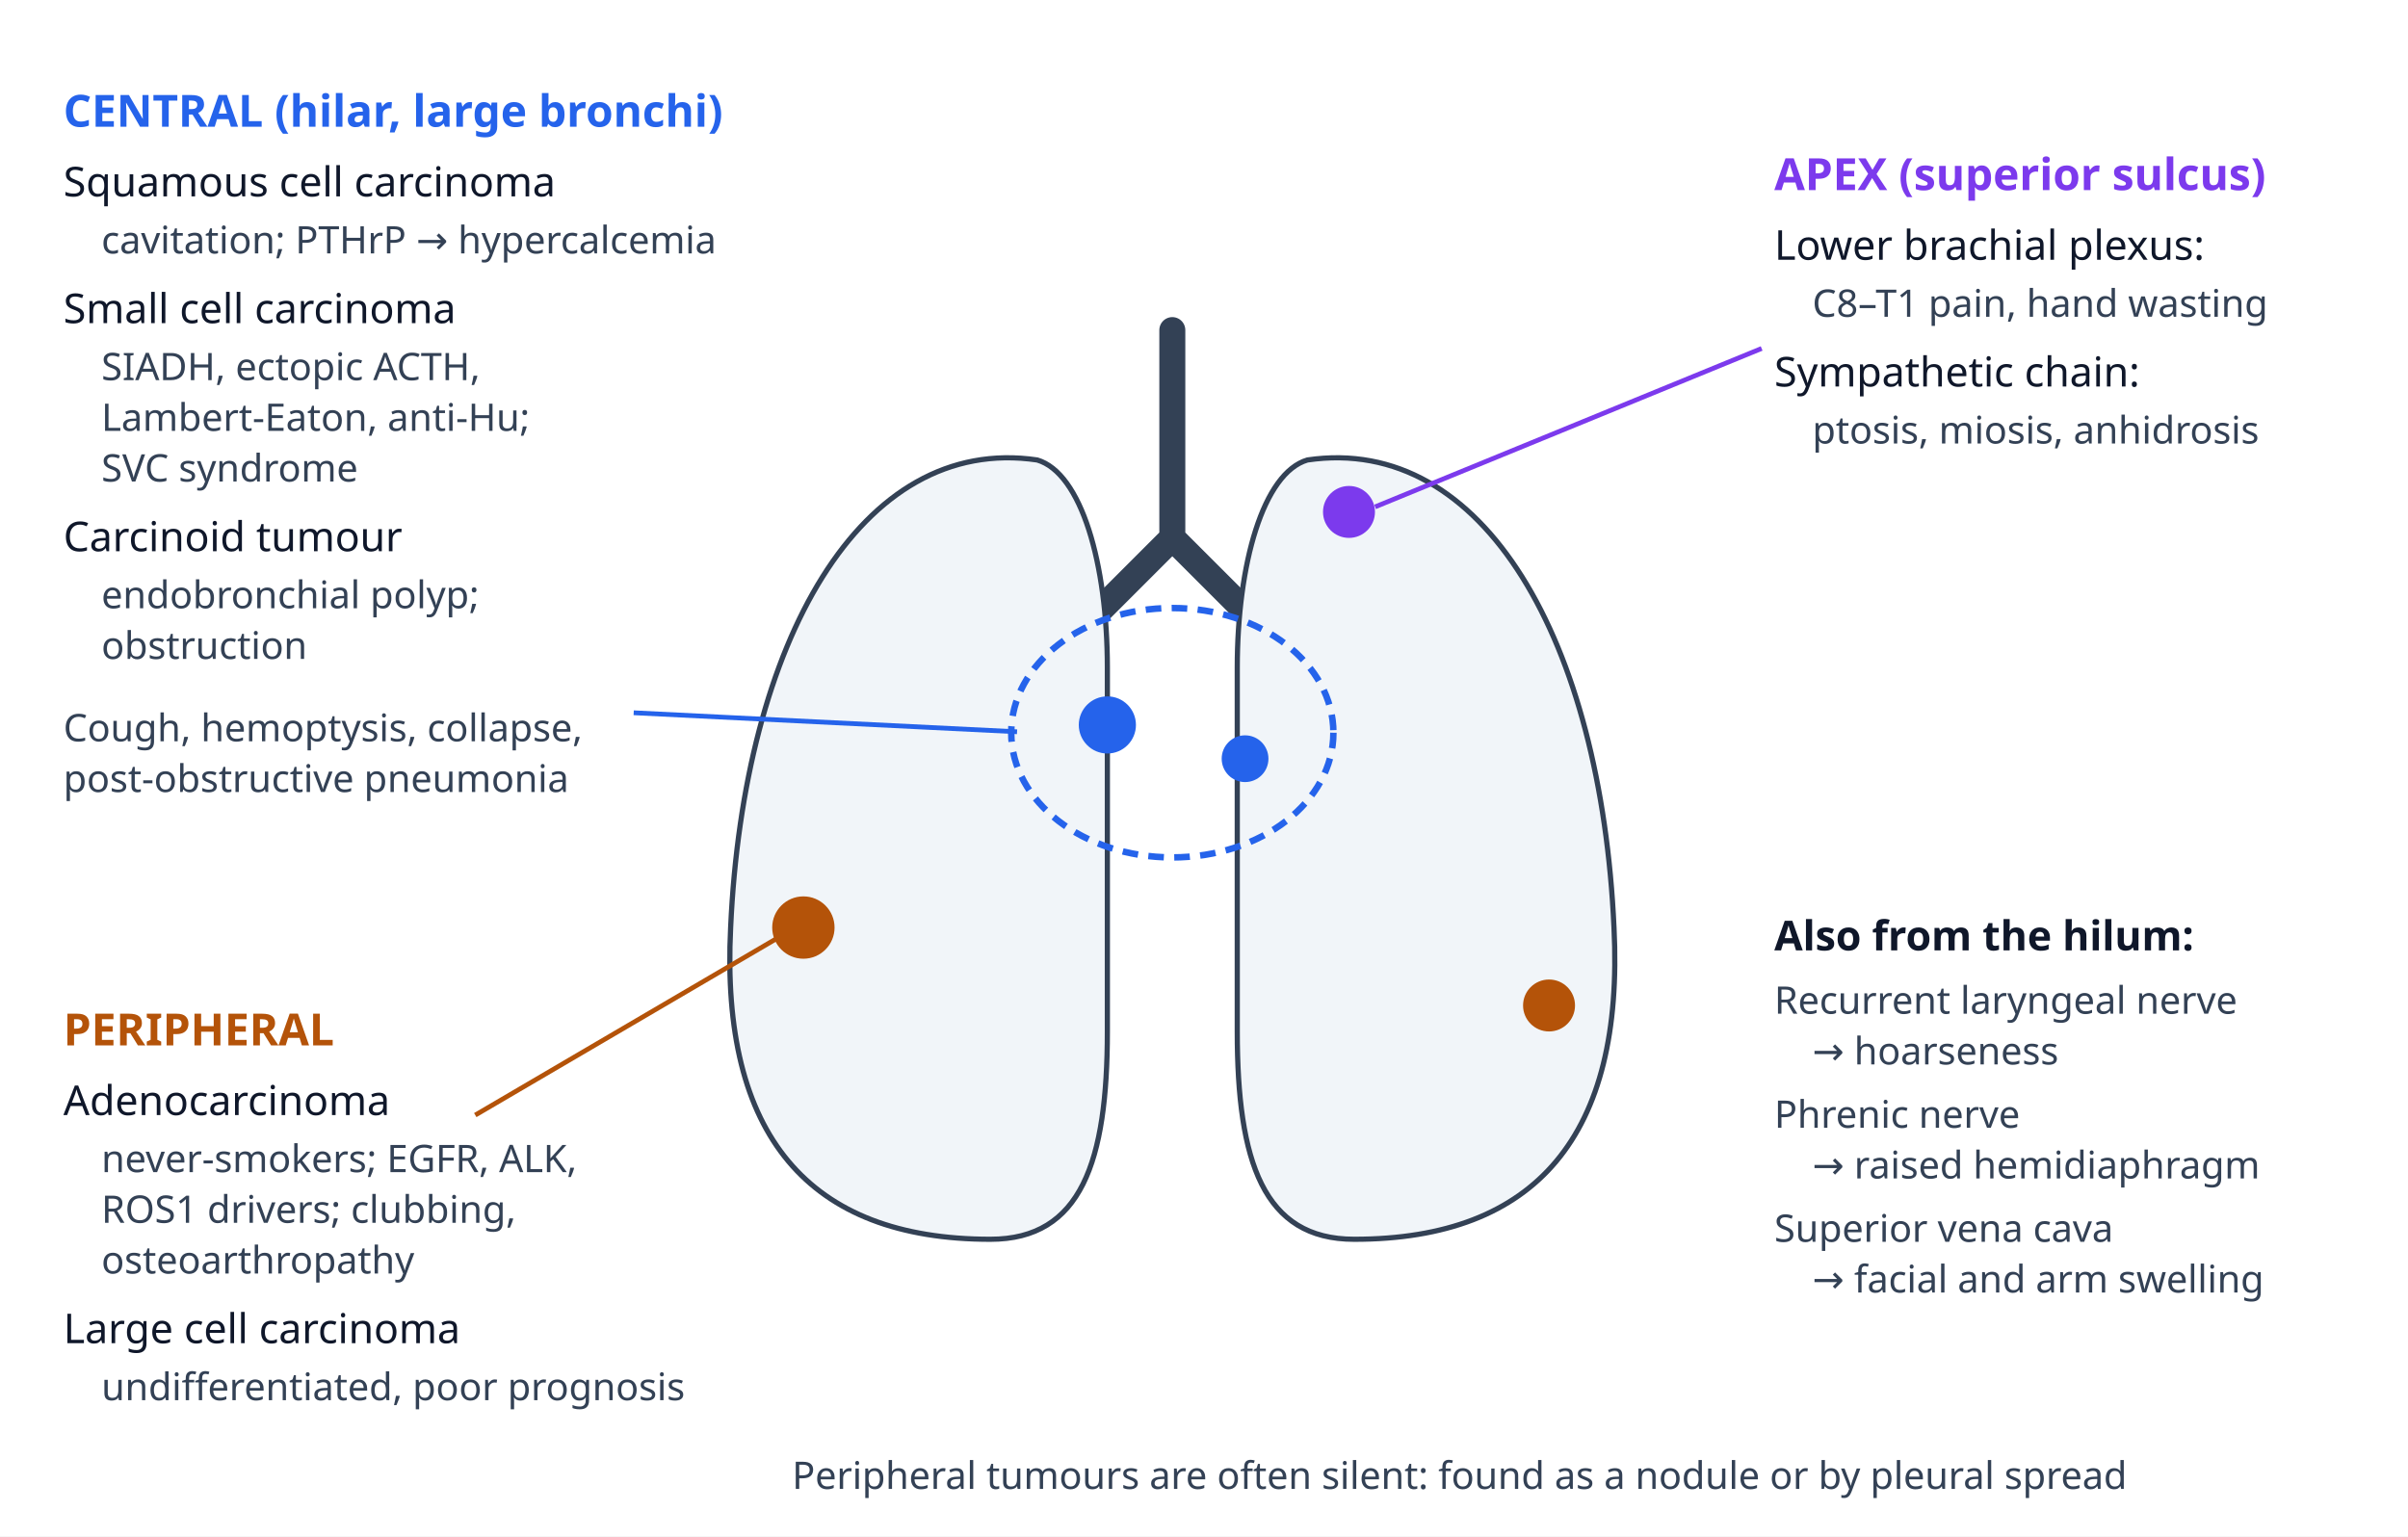
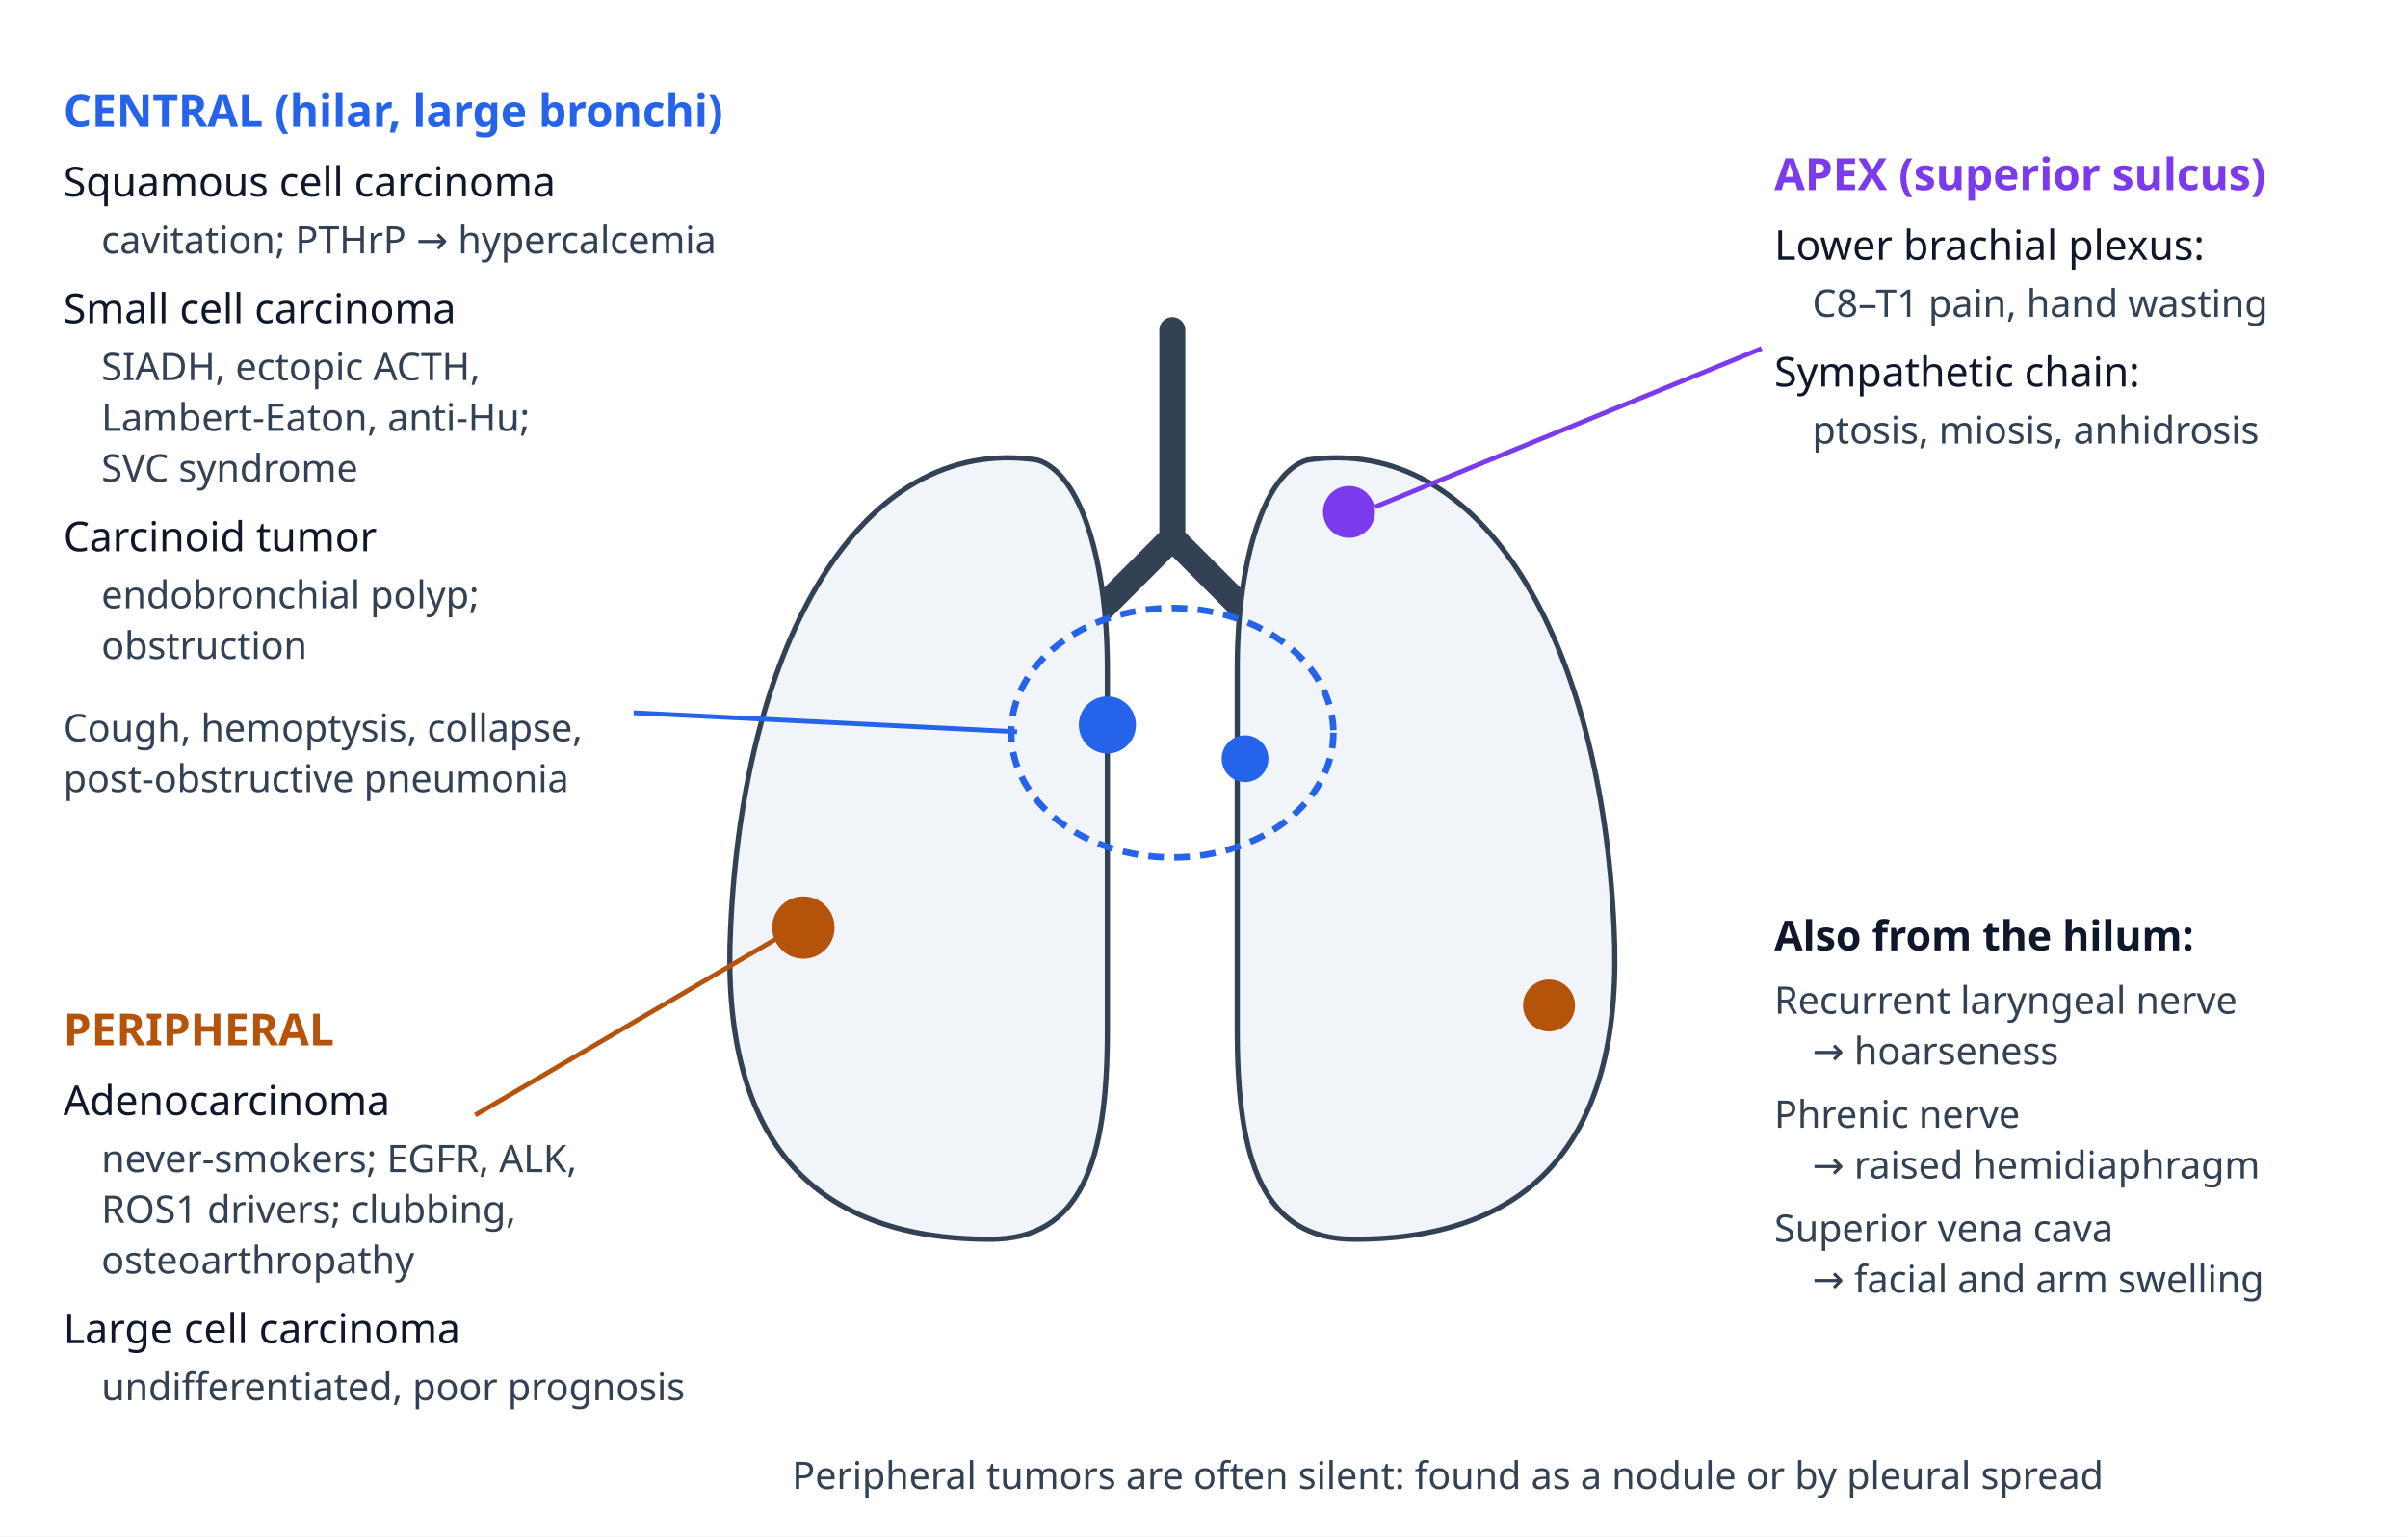
<svg xmlns="http://www.w3.org/2000/svg" viewBox="0 0 760 485" role="img" aria-label="Diagram of the lungs showing central tumours near the hilum (squamous cell, small cell, carcinoid), peripheral tumours (adenocarcinoma, large cell) and an apical superior sulcus tumour, each with its typical syndromes">
  <rect width="760" height="485" fill="#ffffff" />
  <g transform="translate(370,260) scale(0.82) translate(-370,-260)">
    <path d="M370,70 L370,150 M370,150 L330,190 M370,150 L410,190" stroke="#334155" stroke-width="10" fill="none" stroke-linecap="round" />
    <path d="M318,120 C250,110 205,190 200,300 C196,380 230,420 300,420 C335,420 345,390 345,340 L345,200 C345,160 335,125 318,120 Z" fill="#f1f5f9" stroke="#334155" stroke-width="2" />
    <path d="M422,120 C490,110 535,190 540,300 C544,380 510,420 440,420 C405,420 395,390 395,340 L395,200 C395,160 405,125 422,120 Z" fill="#f1f5f9" stroke="#334155" stroke-width="2" />
    <ellipse cx="370" cy="225" rx="62" ry="48" fill="none" stroke="#2563eb" stroke-width="2.5" stroke-dasharray="6,4" />
    <circle cx="345" cy="222" r="11" fill="#2563eb" />
    <circle cx="398" cy="235" r="9" fill="#2563eb" />
    <circle cx="228" cy="300" r="12" fill="#b45309" />
    <circle cx="515" cy="330" r="10" fill="#b45309" />
    <circle cx="438" cy="140" r="10" fill="#7c3aed" />
  </g>
  <text x="20" y="40" font-family="sans-serif" font-size="14" text-anchor="start" fill="#2563eb" font-weight="bold">CENTRAL (hilar, large bronchi)</text>
  <text x="20" y="62" font-family="sans-serif" font-size="13" text-anchor="start" fill="#0f172a" font-weight="normal">Squamous cell carcinoma</text>
  <text x="32" y="80" font-family="sans-serif" font-size="12" text-anchor="start" fill="#334155" font-weight="normal">cavitation; PTHrP → hypercalcemia</text>
  <text x="20" y="102" font-family="sans-serif" font-size="13" text-anchor="start" fill="#0f172a" font-weight="normal">Small cell carcinoma</text>
  <text x="32" y="120" font-family="sans-serif" font-size="12" text-anchor="start" fill="#334155" font-weight="normal">SIADH, ectopic ACTH,</text>
  <text x="32" y="136" font-family="sans-serif" font-size="12" text-anchor="start" fill="#334155" font-weight="normal">Lambert-Eaton, anti-Hu;</text>
  <text x="32" y="152" font-family="sans-serif" font-size="12" text-anchor="start" fill="#334155" font-weight="normal">SVC syndrome</text>
-   <text x="20" y="174" font-family="sans-serif" font-size="13" text-anchor="start" fill="#0f172a" font-weight="normal">Carcinoid tumour</text>
+   <text x="20" y="174" font-family="sans-serif" font-size="13" text-anchor="start" fill="#0f172a" font-weight="normal">Carcinoid tumor</text>
  <text x="32" y="192" font-family="sans-serif" font-size="12" text-anchor="start" fill="#334155" font-weight="normal">endobronchial polyp;</text>
  <text x="32" y="208" font-family="sans-serif" font-size="12" text-anchor="start" fill="#334155" font-weight="normal">obstruction</text>
  <text x="20" y="234" font-family="sans-serif" font-size="12" text-anchor="start" fill="#334155" font-weight="normal">Cough, hemoptysis, collapse,</text>
  <text x="20" y="250" font-family="sans-serif" font-size="12" text-anchor="start" fill="#334155" font-weight="normal">post-obstructive pneumonia</text>
  <line x1="200" y1="225" x2="321" y2="231" stroke="#2563eb" stroke-width="1.5" />
  <text x="20" y="330" font-family="sans-serif" font-size="14" text-anchor="start" fill="#b45309" font-weight="bold">PERIPHERAL</text>
  <text x="20" y="352" font-family="sans-serif" font-size="13" text-anchor="start" fill="#0f172a" font-weight="normal">Adenocarcinoma</text>
  <text x="32" y="370" font-family="sans-serif" font-size="12" text-anchor="start" fill="#334155" font-weight="normal">never-smokers; EGFR, ALK,</text>
  <text x="32" y="386" font-family="sans-serif" font-size="12" text-anchor="start" fill="#334155" font-weight="normal">ROS1 drivers; clubbing,</text>
  <text x="32" y="402" font-family="sans-serif" font-size="12" text-anchor="start" fill="#334155" font-weight="normal">osteoarthropathy</text>
  <text x="20" y="424" font-family="sans-serif" font-size="13" text-anchor="start" fill="#0f172a" font-weight="normal">Large cell carcinoma</text>
  <text x="32" y="442" font-family="sans-serif" font-size="12" text-anchor="start" fill="#334155" font-weight="normal">undifferentiated, poor prognosis</text>
-   <text x="250" y="470" font-family="sans-serif" font-size="12" text-anchor="start" fill="#334155" font-weight="normal">Peripheral tumours are often silent: found as a nodule or by pleural spread</text>
+   <text x="250" y="470" font-family="sans-serif" font-size="12" text-anchor="start" fill="#334155" font-weight="normal">Peripheral tumors are often silent: found as a nodule or by pleural spread</text>
  <line x1="150" y1="352" x2="249" y2="294" stroke="#b45309" stroke-width="1.5" />
  <text x="560" y="60" font-family="sans-serif" font-size="14" text-anchor="start" fill="#7c3aed" font-weight="bold">APEX (superior sulcus)</text>
  <text x="560" y="82" font-family="sans-serif" font-size="13" text-anchor="start" fill="#0f172a" font-weight="normal">Lower brachial plexus:</text>
  <text x="572" y="100" font-family="sans-serif" font-size="12" text-anchor="start" fill="#334155" font-weight="normal">C8–T1 pain, hand wasting</text>
  <text x="560" y="122" font-family="sans-serif" font-size="13" text-anchor="start" fill="#0f172a" font-weight="normal">Sympathetic chain:</text>
  <text x="572" y="140" font-family="sans-serif" font-size="12" text-anchor="start" fill="#334155" font-weight="normal">ptosis, miosis, anhidrosis</text>
  <line x1="556" y1="110" x2="434" y2="160" stroke="#7c3aed" stroke-width="1.5" />
  <text x="560" y="300" font-family="sans-serif" font-size="13" text-anchor="start" fill="#0f172a" font-weight="bold">Also from the hilum:</text>
  <text x="560" y="320" font-family="sans-serif" font-size="12" text-anchor="start" fill="#334155" font-weight="normal">Recurrent laryngeal nerve</text>
  <text x="572" y="336" font-family="sans-serif" font-size="12" text-anchor="start" fill="#334155" font-weight="normal">→ hoarseness</text>
  <text x="560" y="356" font-family="sans-serif" font-size="12" text-anchor="start" fill="#334155" font-weight="normal">Phrenic nerve</text>
  <text x="572" y="372" font-family="sans-serif" font-size="12" text-anchor="start" fill="#334155" font-weight="normal">→ raised hemidiaphragm</text>
  <text x="560" y="392" font-family="sans-serif" font-size="12" text-anchor="start" fill="#334155" font-weight="normal">Superior vena cava</text>
  <text x="572" y="408" font-family="sans-serif" font-size="12" text-anchor="start" fill="#334155" font-weight="normal">→ facial and arm swelling</text>
</svg>
